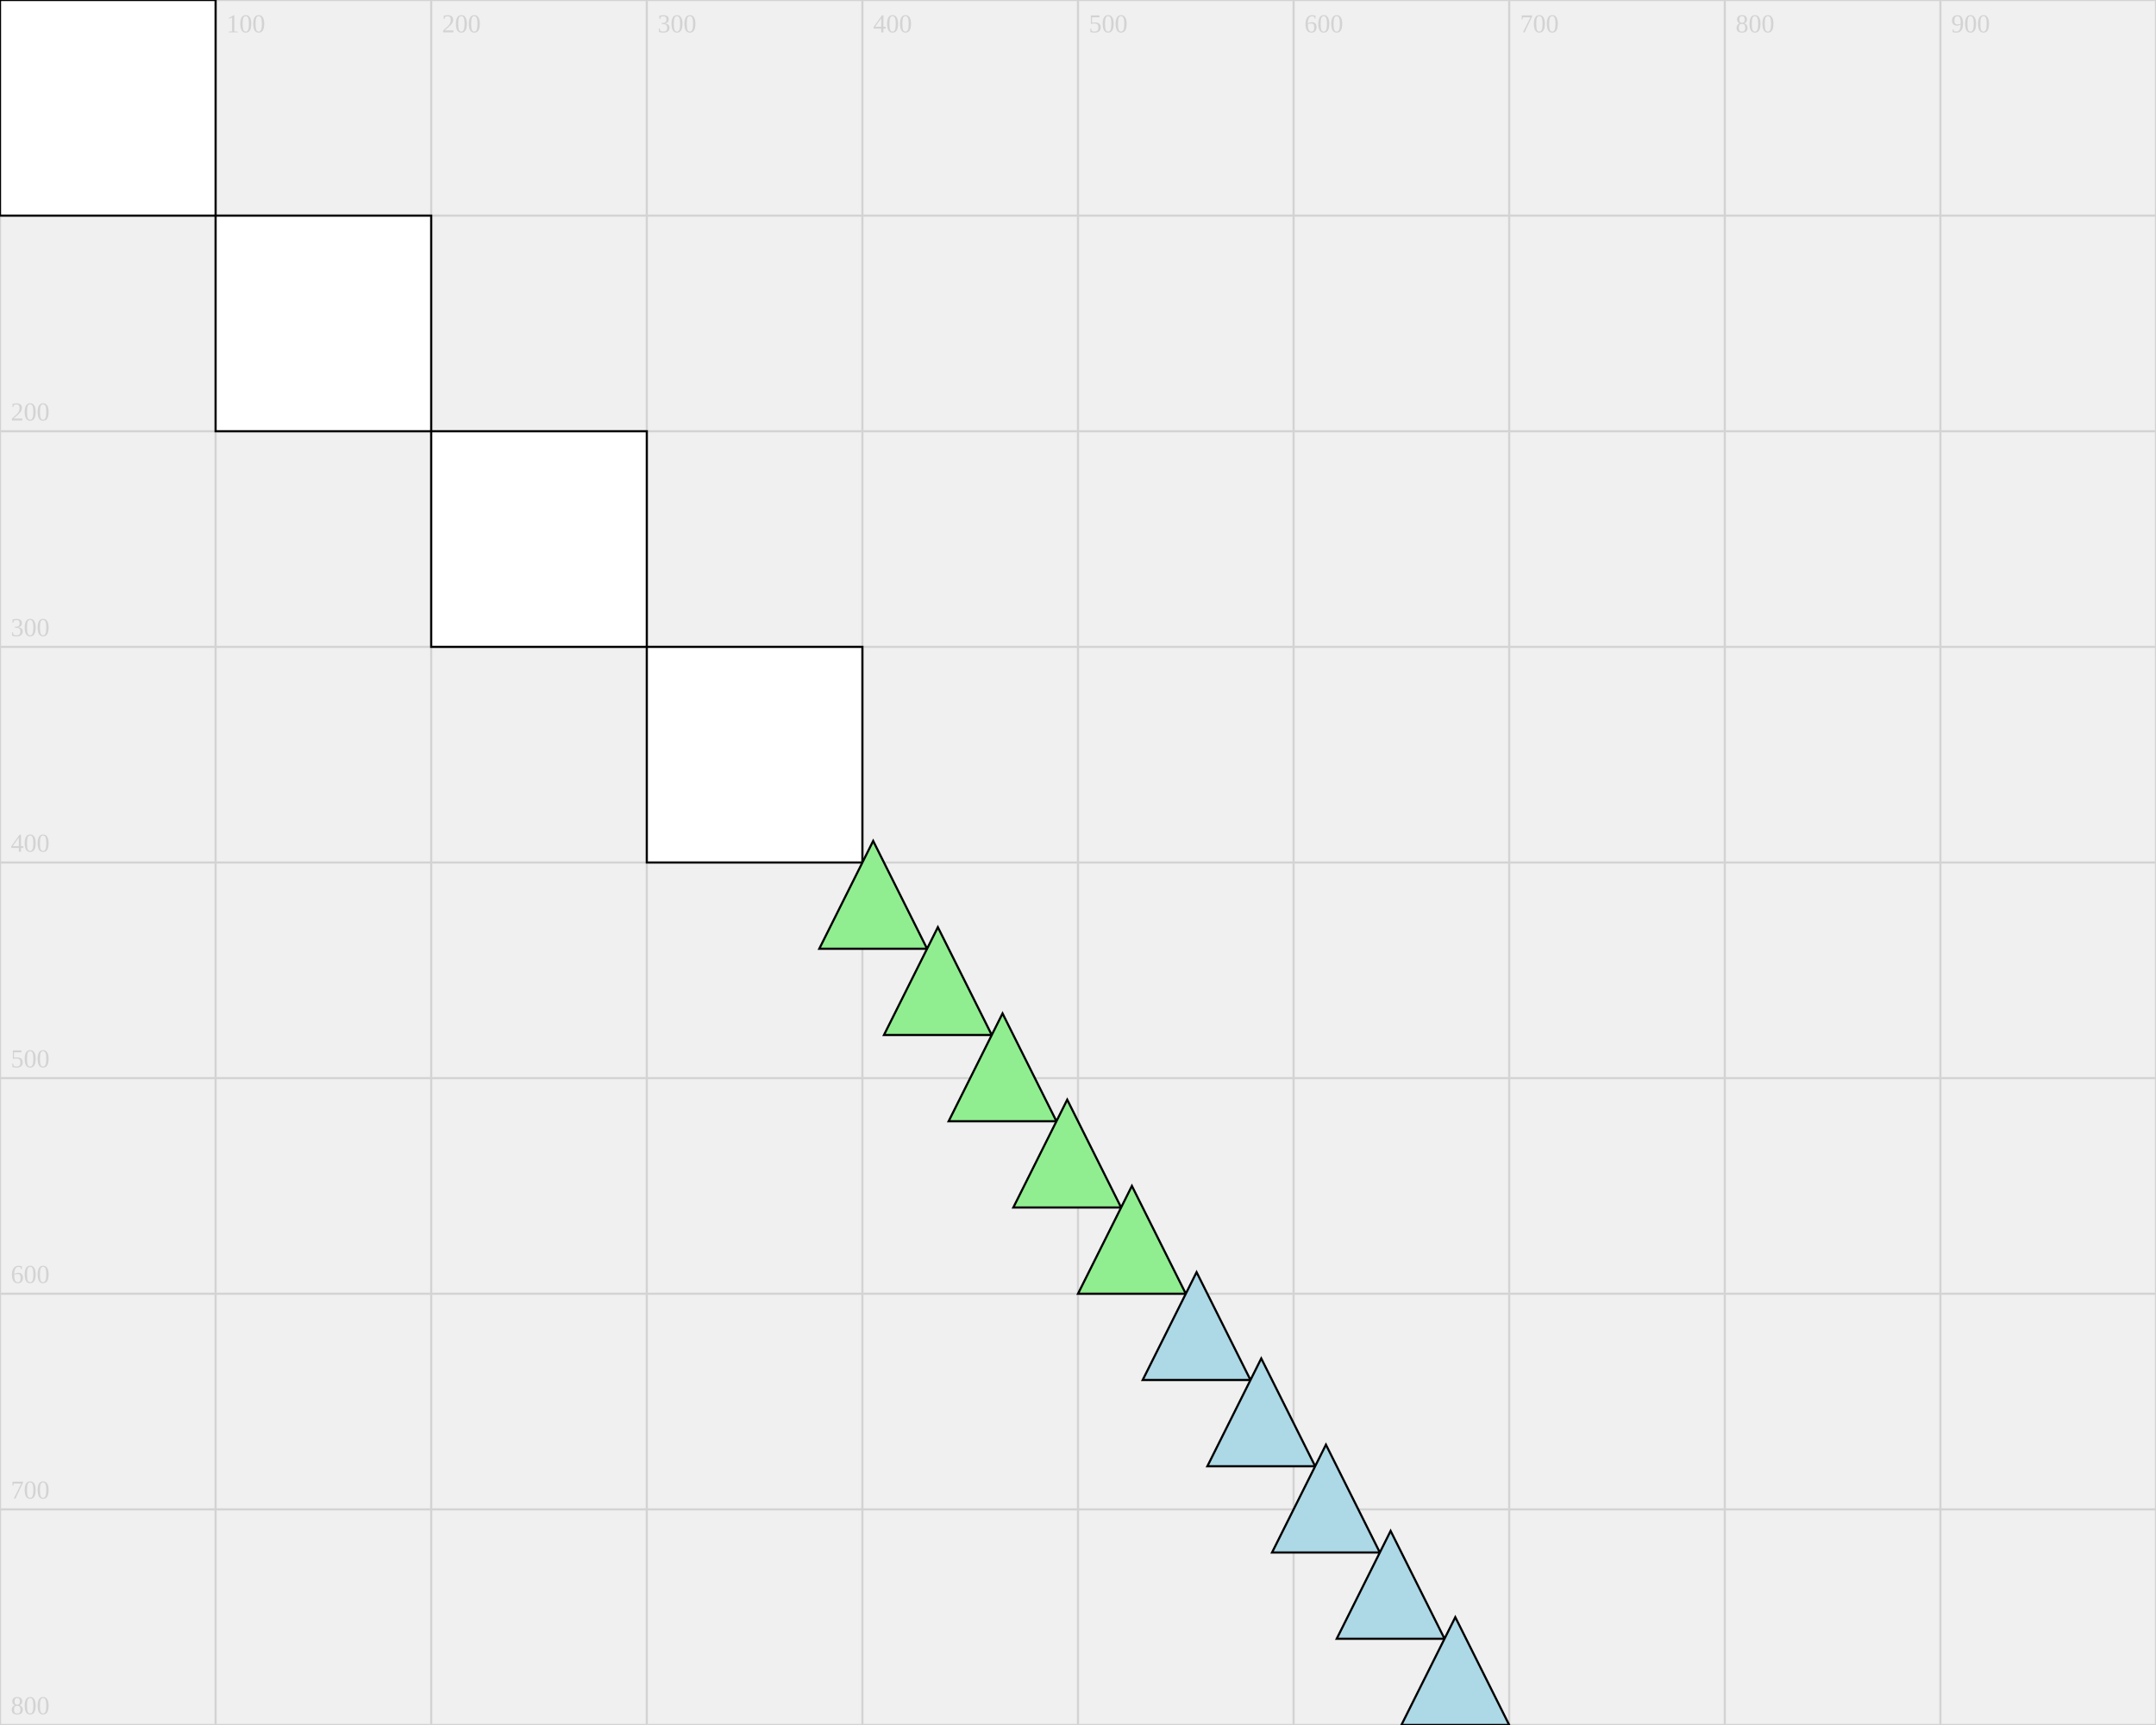
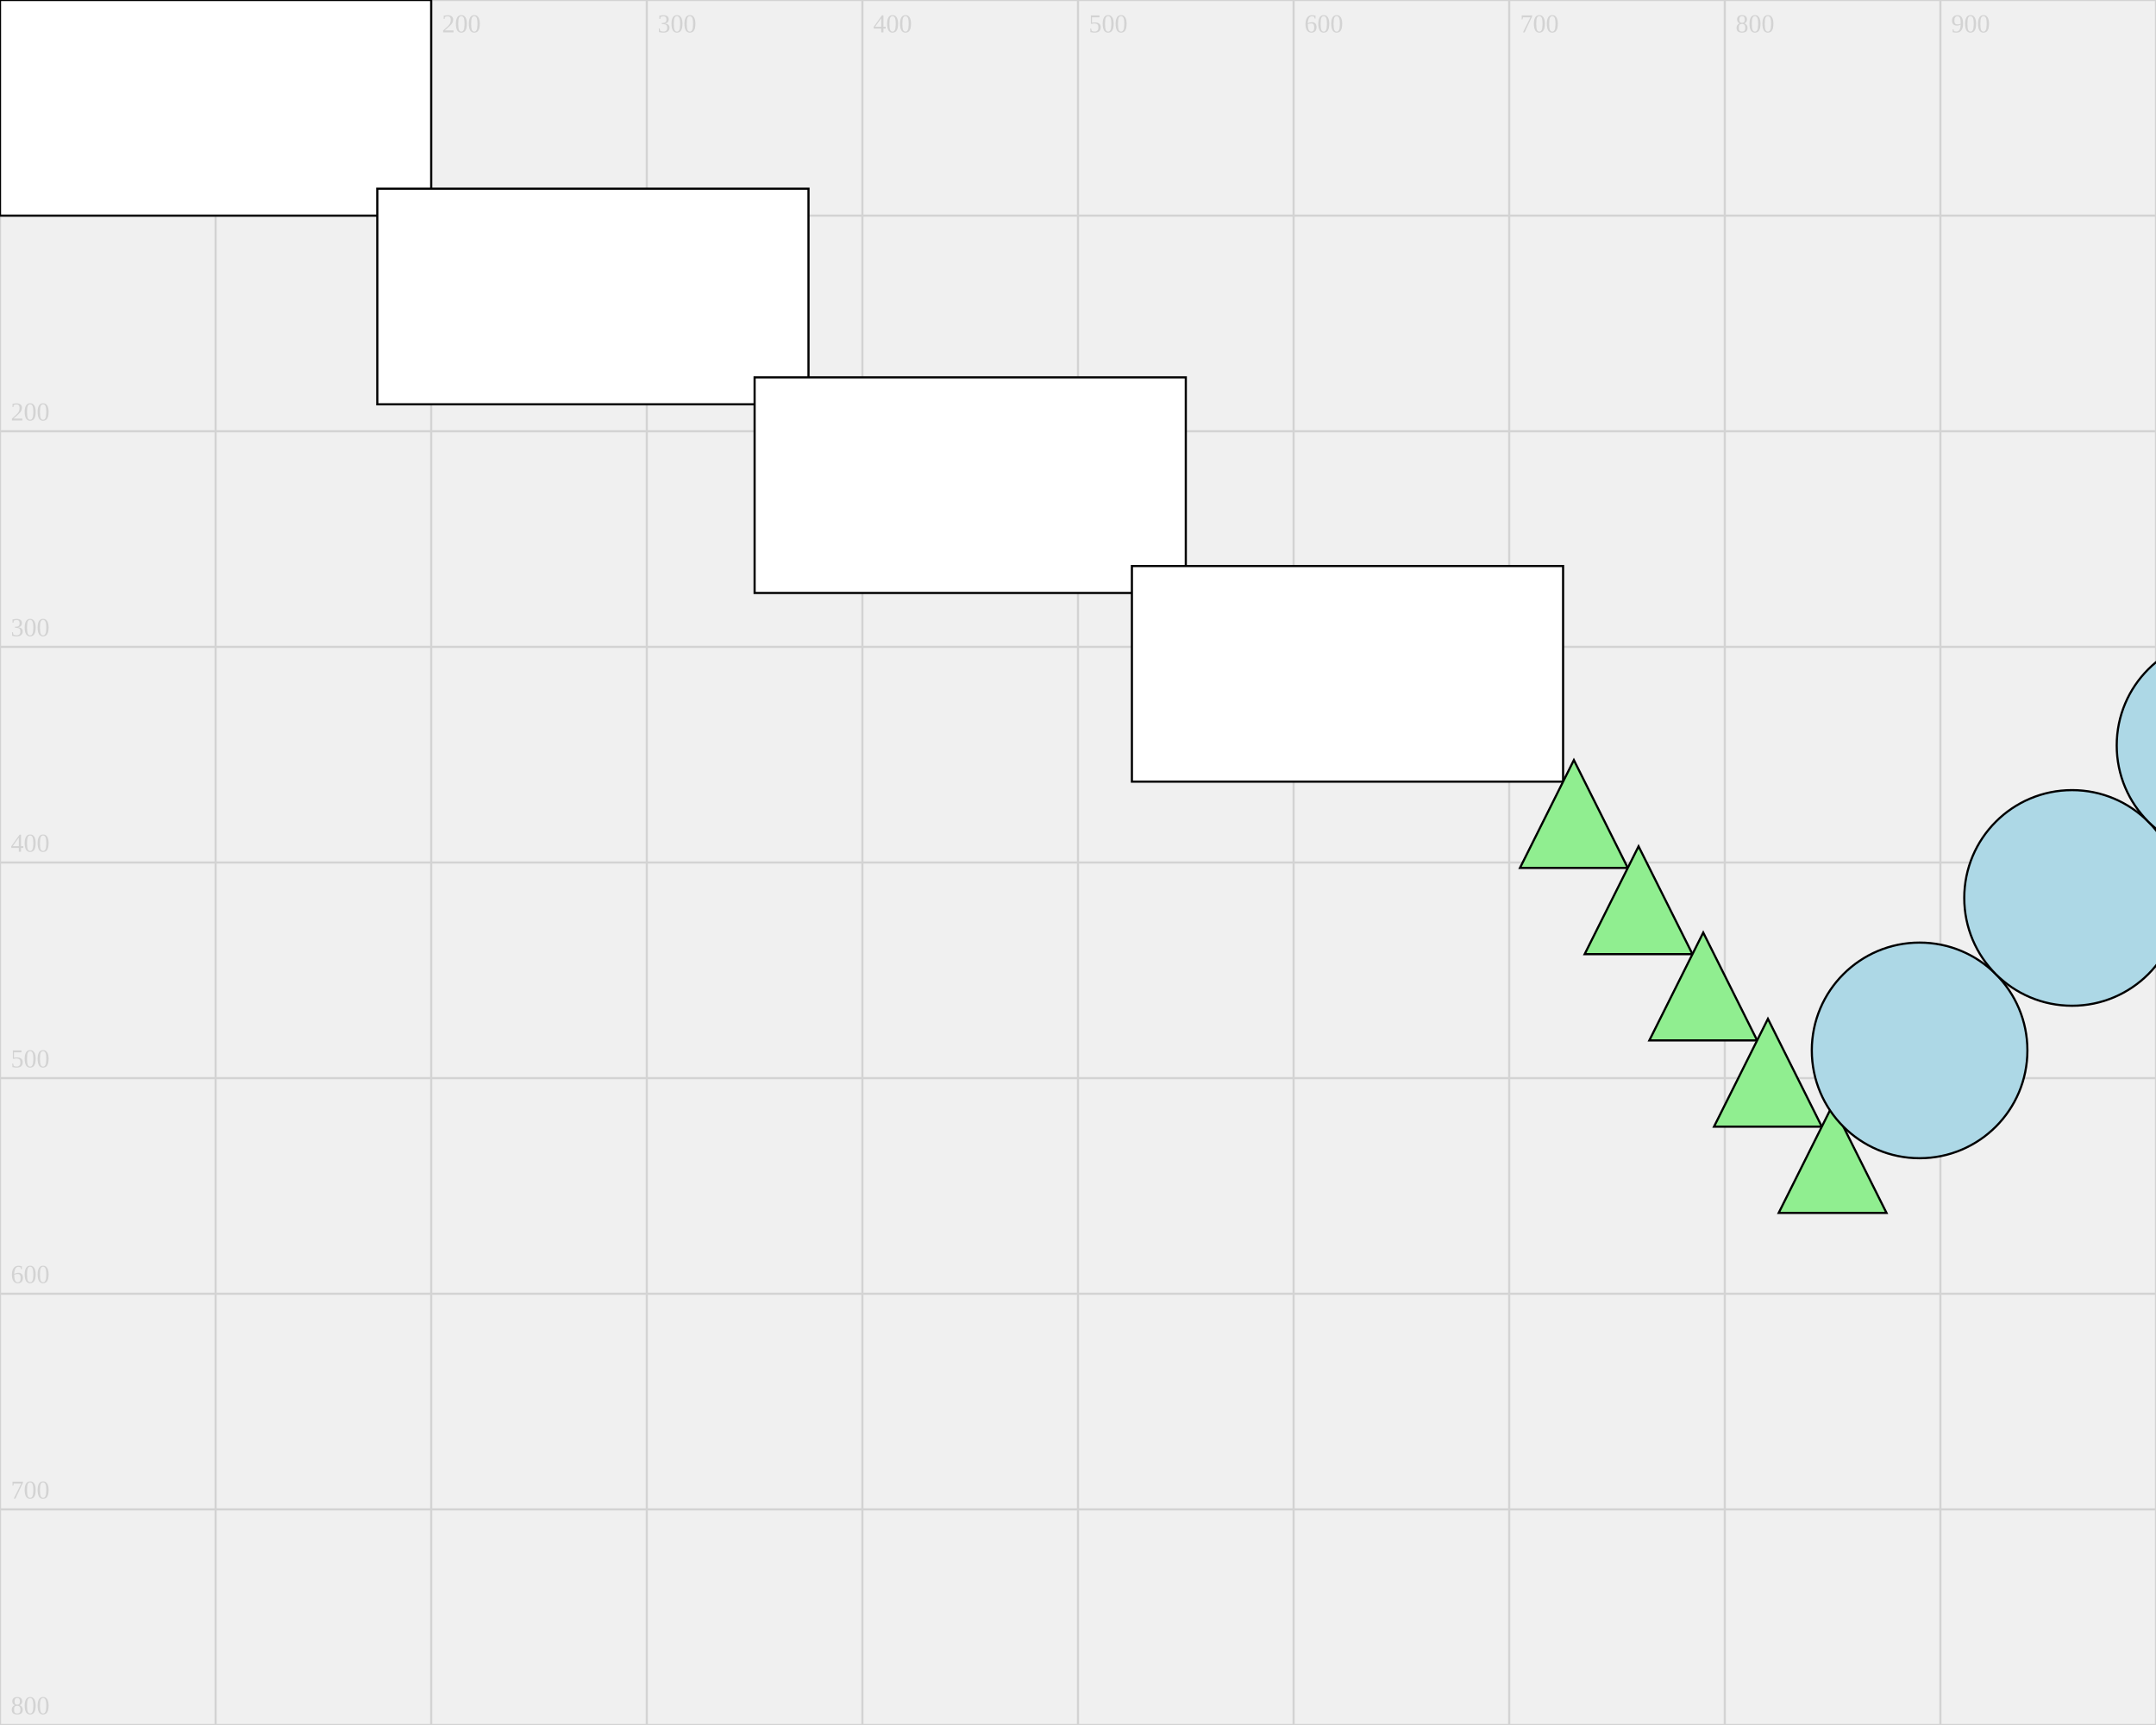
<svg xmlns="http://www.w3.org/2000/svg" version="1.1" width="1000" height="800">
  <line x1="0" y1="0" x2="1000" y2="0" stroke="lightgrey" />
  <text x="5" y="-5" fill="lightgrey">0</text>
  <line x1="0" y1="100" x2="1000" y2="100" stroke="lightgrey" />
  <text x="5" y="95" fill="lightgrey">100</text>
  <line x1="0" y1="200" x2="1000" y2="200" stroke="lightgrey" />
  <text x="5" y="195" fill="lightgrey">200</text>
  <line x1="0" y1="300" x2="1000" y2="300" stroke="lightgrey" />
  <text x="5" y="295" fill="lightgrey">300</text>
  <line x1="0" y1="400" x2="1000" y2="400" stroke="lightgrey" />
  <text x="5" y="395" fill="lightgrey">400</text>
  <line x1="0" y1="500" x2="1000" y2="500" stroke="lightgrey" />
  <text x="5" y="495" fill="lightgrey">500</text>
  <line x1="0" y1="600" x2="1000" y2="600" stroke="lightgrey" />
  <text x="5" y="595" fill="lightgrey">600</text>
  <line x1="0" y1="700" x2="1000" y2="700" stroke="lightgrey" />
  <text x="5" y="695" fill="lightgrey">700</text>
  <line x1="0" y1="800" x2="1000" y2="800" stroke="lightgrey" />
  <text x="5" y="795" fill="lightgrey">800</text>
  <line x1="0" y1="0" x2="0" y2="800" stroke="lightgrey" />
  <text x="5" y="15" fill="lightgrey">0</text>
  <line x1="100" y1="0" x2="100" y2="800" stroke="lightgrey" />
  <text x="105" y="15" fill="lightgrey">100</text>
  <line x1="200" y1="0" x2="200" y2="800" stroke="lightgrey" />
  <text x="205" y="15" fill="lightgrey">200</text>
  <line x1="300" y1="0" x2="300" y2="800" stroke="lightgrey" />
  <text x="305" y="15" fill="lightgrey">300</text>
  <line x1="400" y1="0" x2="400" y2="800" stroke="lightgrey" />
  <text x="405" y="15" fill="lightgrey">400</text>
  <line x1="500" y1="0" x2="500" y2="800" stroke="lightgrey" />
  <text x="505" y="15" fill="lightgrey">500</text>
  <line x1="600" y1="0" x2="600" y2="800" stroke="lightgrey" />
  <text x="605" y="15" fill="lightgrey">600</text>
  <line x1="700" y1="0" x2="700" y2="800" stroke="lightgrey" />
  <text x="705" y="15" fill="lightgrey">700</text>
  <line x1="800" y1="0" x2="800" y2="800" stroke="lightgrey" />
  <text x="805" y="15" fill="lightgrey">800</text>
  <line x1="900" y1="0" x2="900" y2="800" stroke="lightgrey" />
  <text x="905" y="15" fill="lightgrey">900</text>
  <line x1="1000" y1="0" x2="1000" y2="800" stroke="lightgrey" />
  <text x="1005" y="15" fill="lightgrey">1000</text>
-   <polygon points=" 0,0 100,0 100,100 0,100" style="fill:white;stroke:black;stroke-width:1" />
-   <polygon points=" 100,100 200,100 200,200 100,200" style="fill:white;stroke:black;stroke-width:1" />
-   <polygon points=" 200,200 300,200 300,300 200,300" style="fill:white;stroke:black;stroke-width:1" />
-   <polygon points=" 300,300 400,300 400,400 300,400" style="fill:white;stroke:black;stroke-width:1" />
-   <polygon points=" 380,440 405,390 430,440" style="fill:lightgreen;stroke:black;stroke-width:1" />
-   <polygon points=" 410,480 435,430 460,480" style="fill:lightgreen;stroke:black;stroke-width:1" />
-   <polygon points=" 440,520 465,470 490,520" style="fill:lightgreen;stroke:black;stroke-width:1" />
-   <polygon points=" 470,560 495,510 520,560" style="fill:lightgreen;stroke:black;stroke-width:1" />
-   <polygon points=" 500,600 525,550 550,600" style="fill:lightgreen;stroke:black;stroke-width:1" />
-   <polygon points=" 530,640 555,590 580,640" style="fill:lightblue;stroke:black;stroke-width:1" />
-   <polygon points=" 560,680 585,630 610,680" style="fill:lightblue;stroke:black;stroke-width:1" />
-   <polygon points=" 590,720 615,670 640,720" style="fill:lightblue;stroke:black;stroke-width:1" />
-   <polygon points=" 620,760 645,710 670,760" style="fill:lightblue;stroke:black;stroke-width:1" />
-   <polygon points=" 650,800 675,750 700,800" style="fill:lightblue;stroke:black;stroke-width:1" />
+   <polygon points=" 0,0 200,0 200,100 0,100" style="fill:white;stroke:black;stroke-width:1" />
+   <polygon points=" 175,87.5 375,87.5 375,187.5 175,187.5" style="fill:white;stroke:black;stroke-width:1" />
+   <polygon points=" 350,175 550,175 550,275 350,275" style="fill:white;stroke:black;stroke-width:1" />
+   <polygon points=" 525,262.5 725,262.5 725,362.5 525,362.5" style="fill:white;stroke:black;stroke-width:1" />
+   <polygon points=" 705,402.5 730,352.5 755,402.5" style="fill:lightgreen;stroke:black;stroke-width:1" />
+   <polygon points=" 735,442.5 760,392.5 785,442.5" style="fill:lightgreen;stroke:black;stroke-width:1" />
+   <polygon points=" 765,482.5 790,432.5 815,482.5" style="fill:lightgreen;stroke:black;stroke-width:1" />
+   <polygon points=" 795,522.5 820,472.5 845,522.5" style="fill:lightgreen;stroke:black;stroke-width:1" />
+   <polygon points=" 825,562.5 850,512.5 875,562.5" style="fill:lightgreen;stroke:black;stroke-width:1" />
+   <circle cx="890.355" cy="487.145" r="50" fill="lightblue" />
+   <circle cx="890.355" cy="487.145" r="50" fill="none" stroke="black" stroke-width="1" />
+   <circle cx="961.066" cy="416.434" r="50" fill="lightblue" />
+   <circle cx="961.066" cy="416.434" r="50" fill="none" stroke="black" stroke-width="1" />
+   <circle cx="1031.78" cy="345.723" r="50" fill="lightblue" />
+   <circle cx="1031.78" cy="345.723" r="50" fill="none" stroke="black" stroke-width="1" />
+   <circle cx="1102.49" cy="275.013" r="50" fill="lightblue" />
+   <circle cx="1102.49" cy="275.013" r="50" fill="none" stroke="black" stroke-width="1" />
+   <circle cx="1173.2" cy="204.302" r="50" fill="lightblue" />
+   <circle cx="1173.2" cy="204.302" r="50" fill="none" stroke="black" stroke-width="1" />
</svg>
